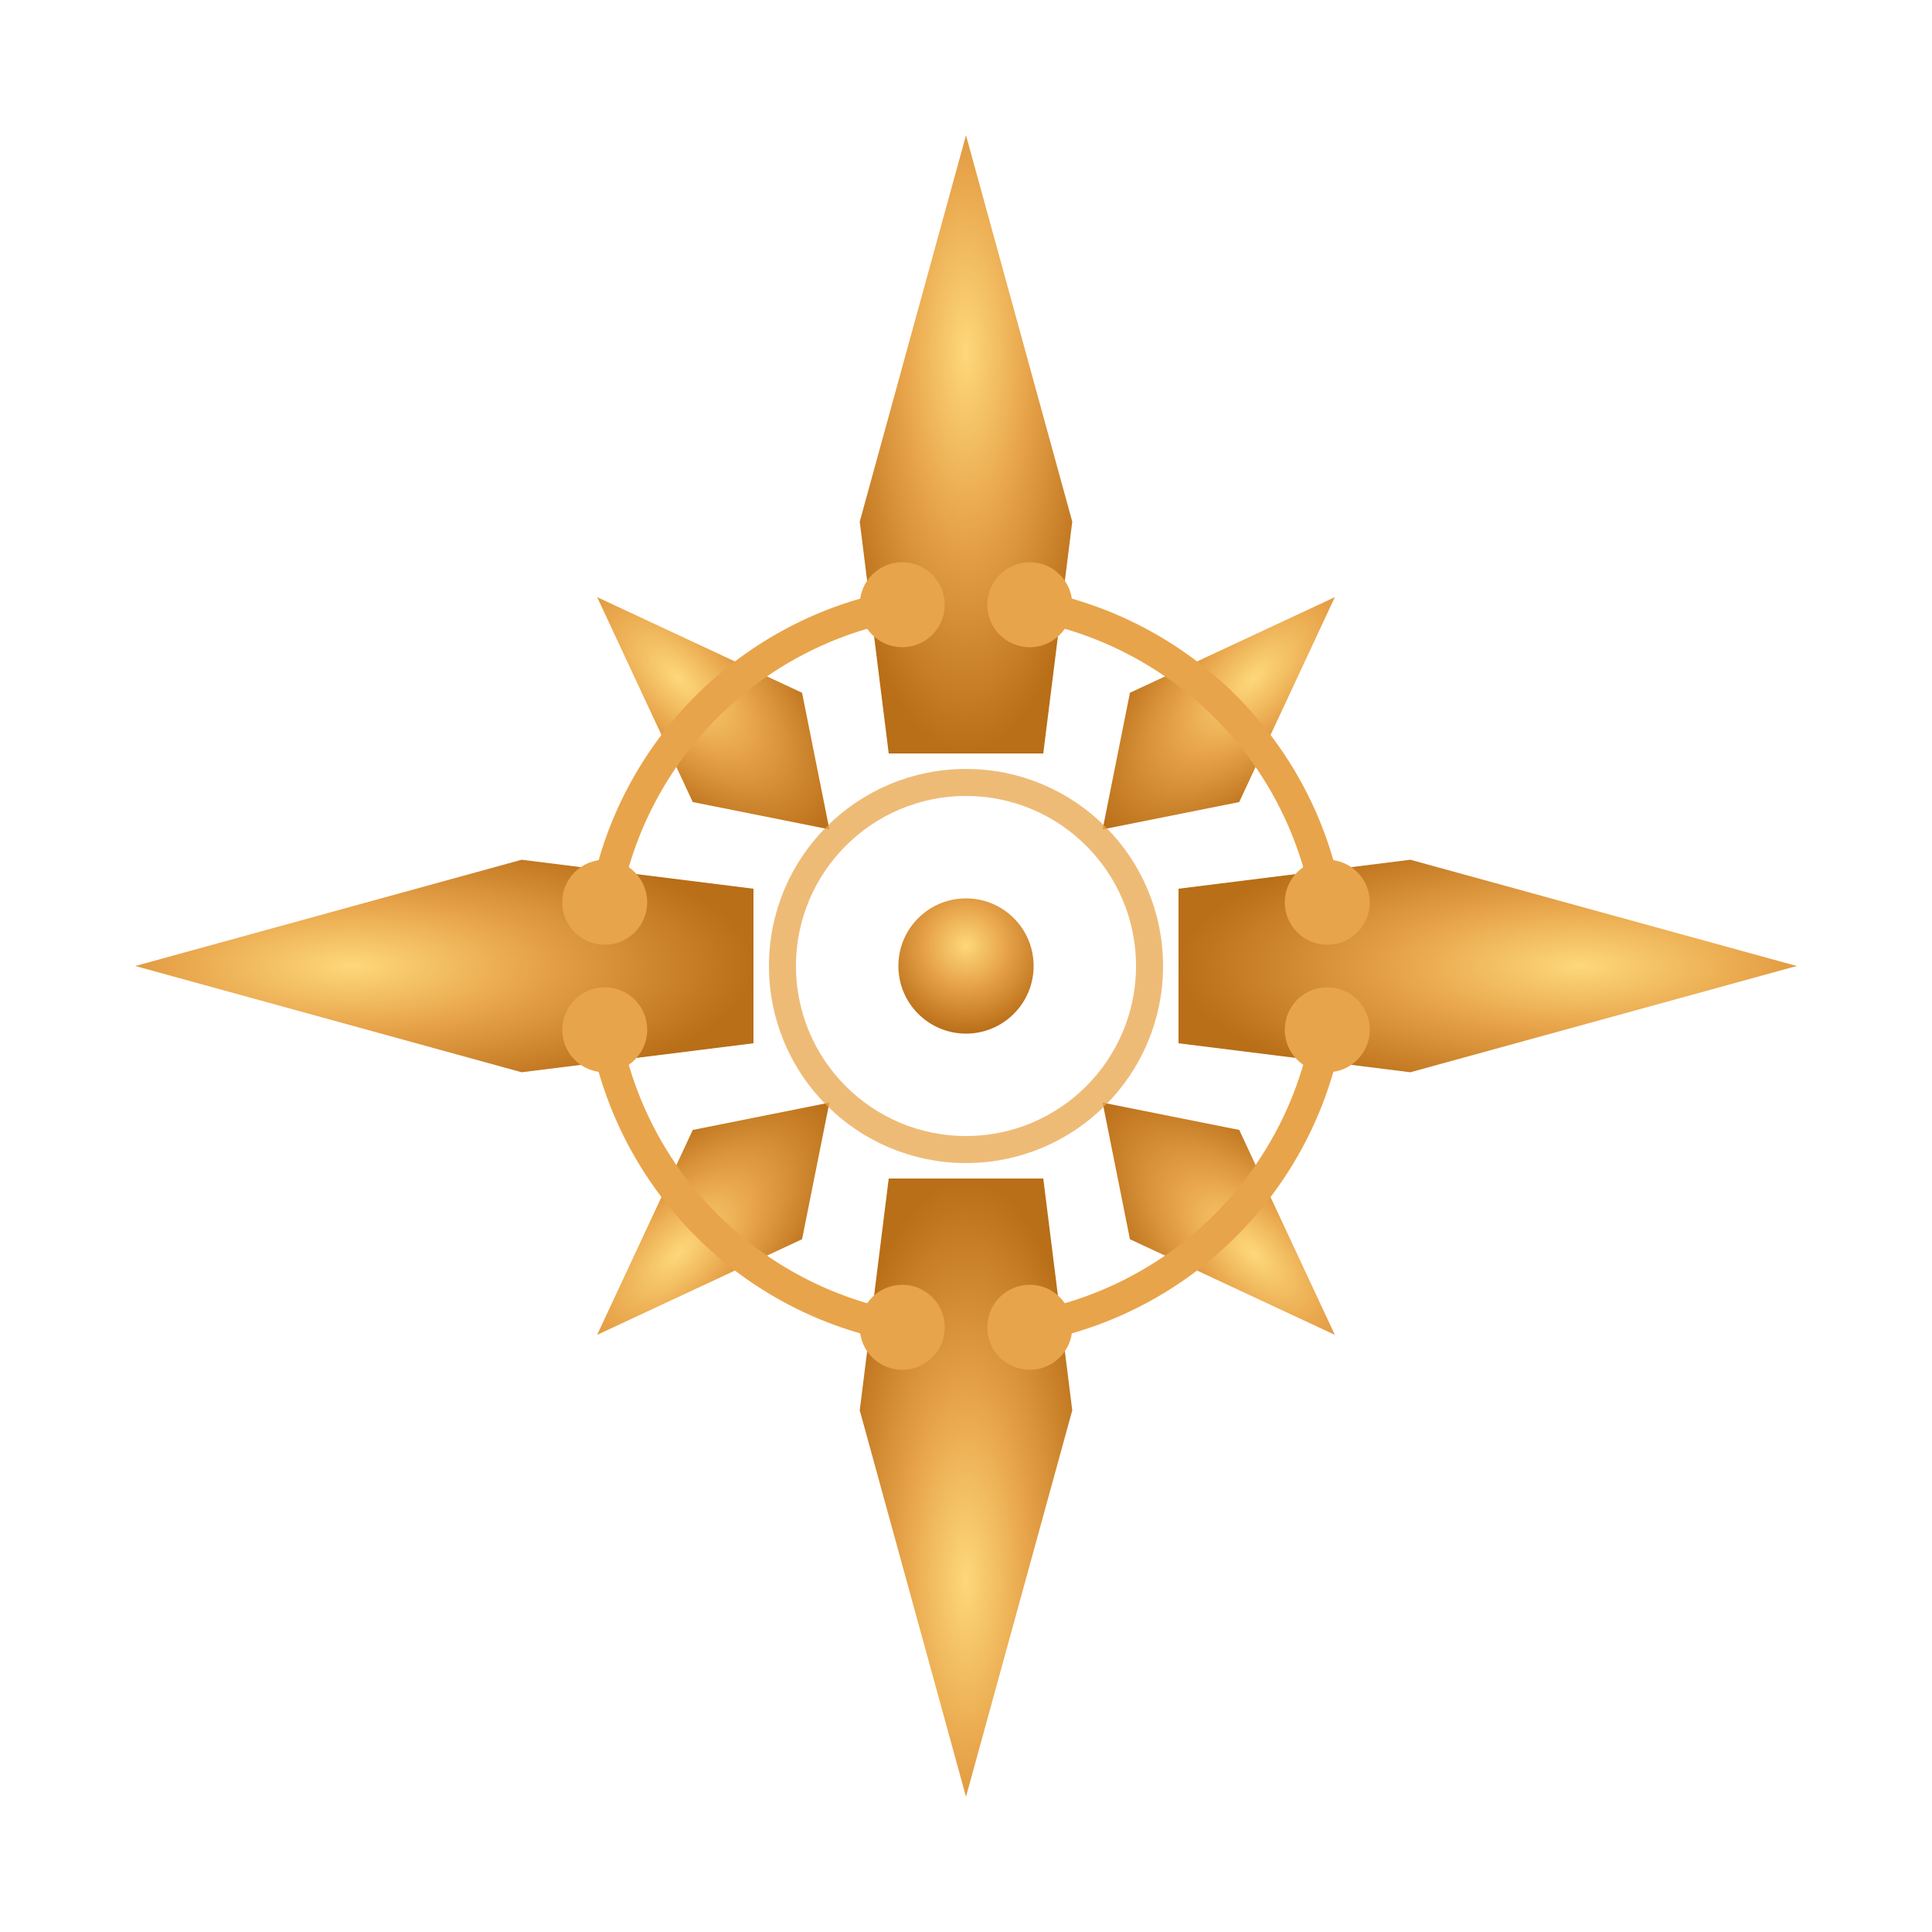
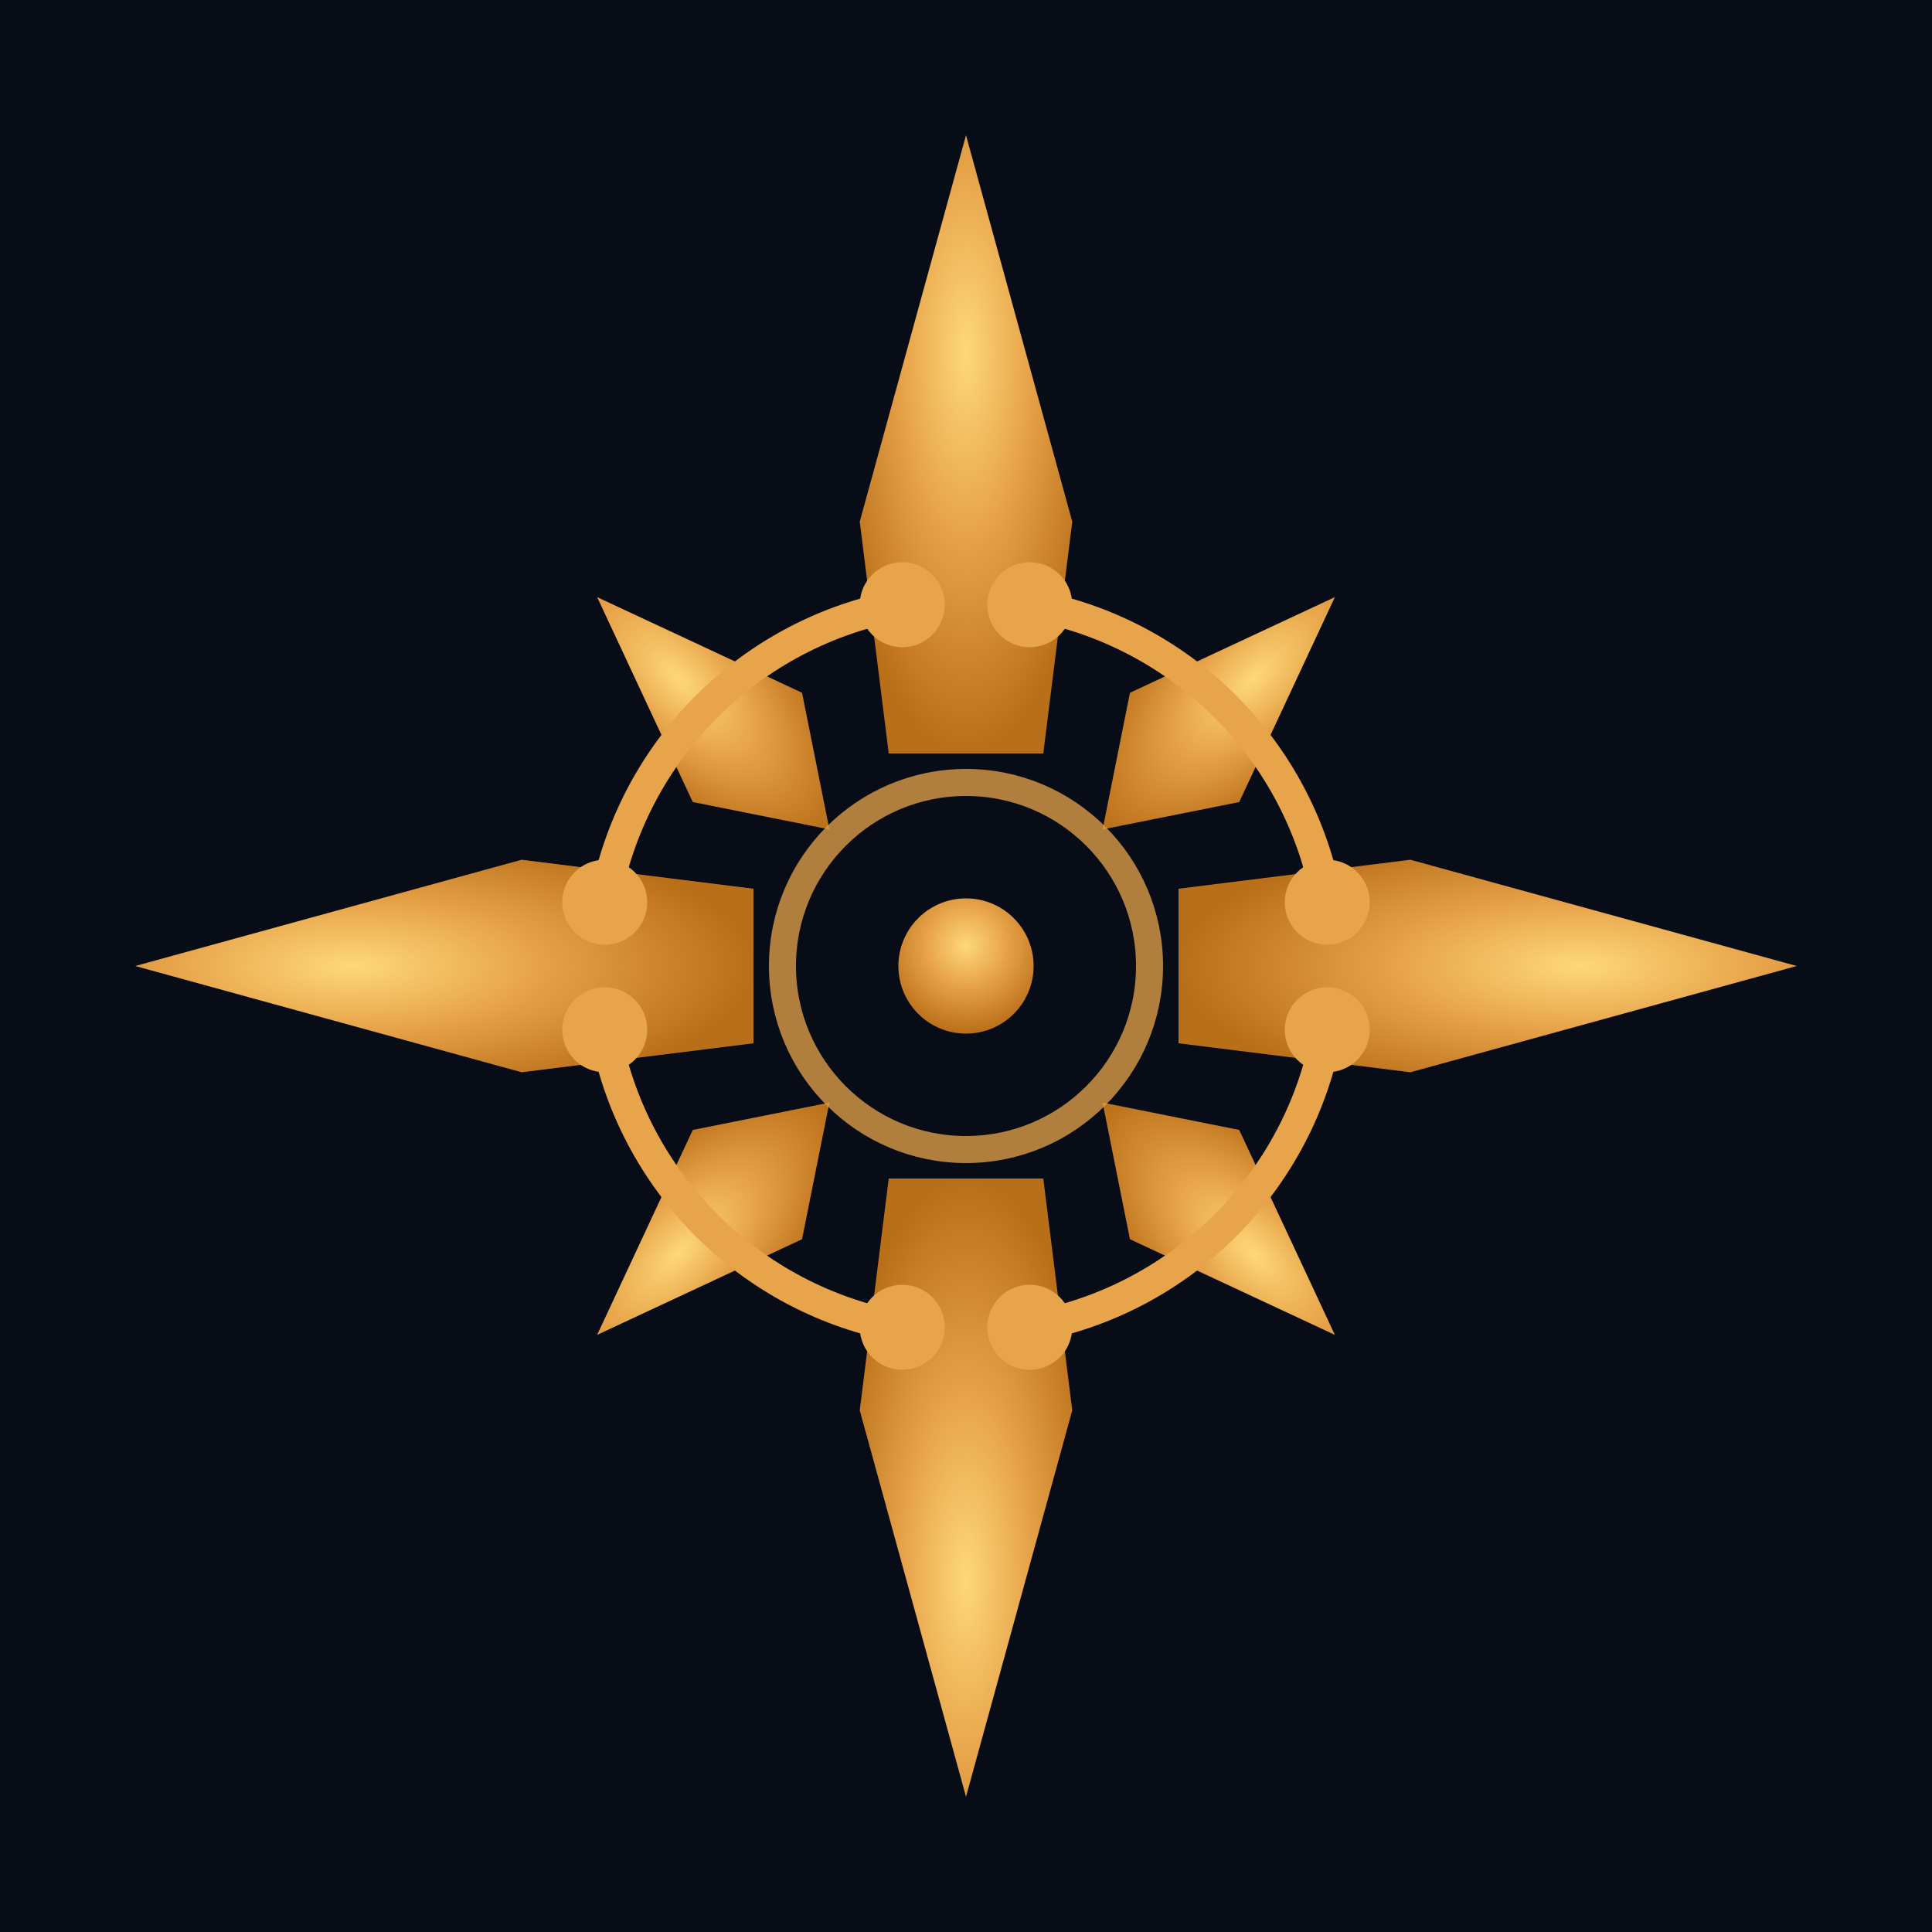
<svg xmlns="http://www.w3.org/2000/svg" viewBox="0 0 100 100" fill="none">
  <defs>
    <radialGradient id="f-fill" cx="50%" cy="35%" r="65%">
      <stop offset="0%" stop-color="#fdd87a" />
      <stop offset="45%" stop-color="#e8a44a" />
      <stop offset="100%" stop-color="#b96e18" />
    </radialGradient>
  </defs>
+   <rect width="100" height="100" fill="#080c16" />
  <g transform="translate(50,50)">
    <path transform="rotate(0)" d="M 0,-43 L -5.5,-23 L -4,-11 L 4,-11 L 5.5,-23 Z" fill="url(#f-fill)" />
    <path transform="rotate(90)" d="M 0,-43 L -5.5,-23 L -4,-11 L 4,-11 L 5.5,-23 Z" fill="url(#f-fill)" />
    <path transform="rotate(180)" d="M 0,-43 L -5.5,-23 L -4,-11 L 4,-11 L 5.5,-23 Z" fill="url(#f-fill)" />
    <path transform="rotate(270)" d="M 0,-43 L -5.5,-23 L -4,-11 L 4,-11 L 5.5,-23 Z" fill="url(#f-fill)" />
    <path transform="rotate(45)" d="M 0,-27 L -4,-16 L 0,-10 L 4,-16 Z" fill="url(#f-fill)" />
    <path transform="rotate(135)" d="M 0,-27 L -4,-16 L 0,-10 L 4,-16 Z" fill="url(#f-fill)" />
    <path transform="rotate(225)" d="M 0,-27 L -4,-16 L 0,-10 L 4,-16 Z" fill="url(#f-fill)" />
    <path transform="rotate(315)" d="M 0,-27 L -4,-16 L 0,-10 L 4,-16 Z" fill="url(#f-fill)" />
    <path d="M 3.3,-18.7  A 19,19 0 0,1 18.7,-3.3" stroke="#e8a44a" stroke-width="1.6" />
    <path d="M 18.7,3.3   A 19,19 0 0,1 3.3,18.7" stroke="#e8a44a" stroke-width="1.6" />
    <path d="M -3.3,18.7  A 19,19 0 0,1 -18.7,3.3" stroke="#e8a44a" stroke-width="1.6" />
    <path d="M -18.7,-3.3 A 19,19 0 0,1 -3.3,-18.7" stroke="#e8a44a" stroke-width="1.6" />
    <circle cx="3.3" cy="-18.7" r="2.2" fill="#e8a44a" />
    <circle cx="18.7" cy="-3.3" r="2.2" fill="#e8a44a" />
    <circle cx="18.7" cy="3.3" r="2.2" fill="#e8a44a" />
    <circle cx="3.3" cy="18.7" r="2.2" fill="#e8a44a" />
    <circle cx="-3.3" cy="18.7" r="2.2" fill="#e8a44a" />
    <circle cx="-18.7" cy="3.3" r="2.2" fill="#e8a44a" />
    <circle cx="-18.7" cy="-3.3" r="2.2" fill="#e8a44a" />
    <circle cx="-3.3" cy="-18.7" r="2.2" fill="#e8a44a" />
    <circle r="9.5" stroke="#e8a44a" stroke-width="1.4" opacity="0.75" />
    <circle r="3.5" fill="url(#f-fill)" />
  </g>
</svg>
